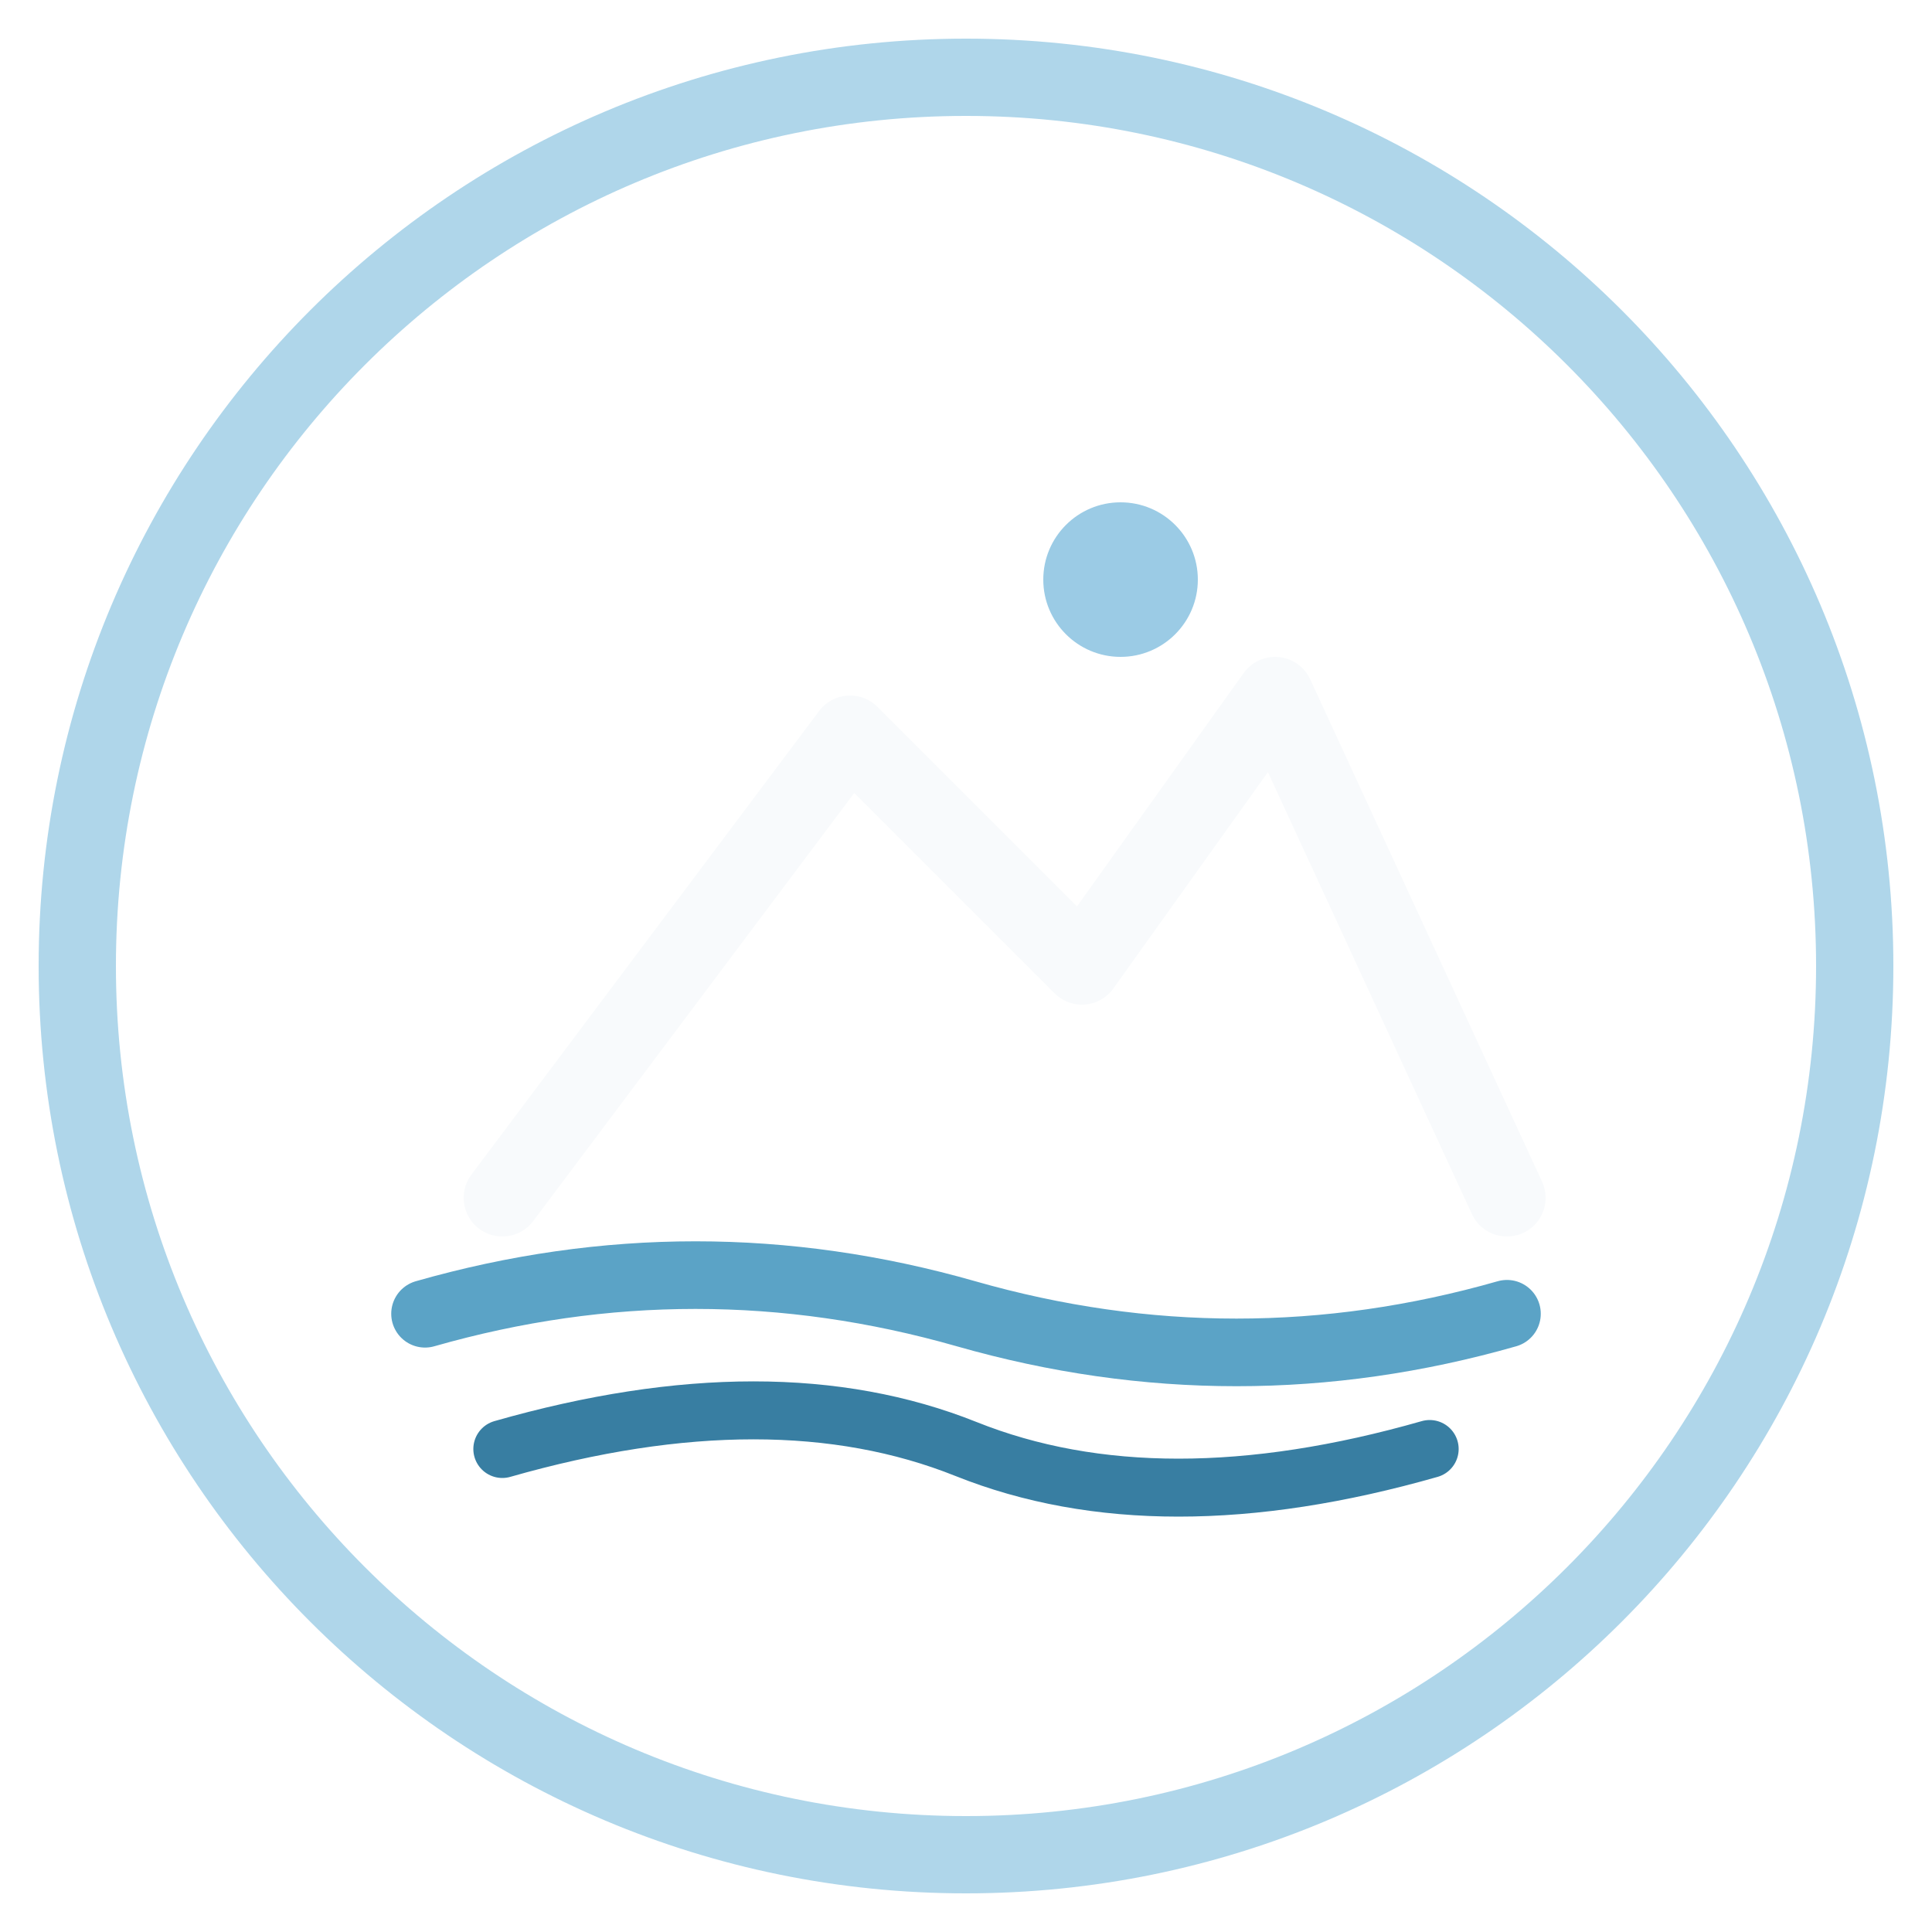
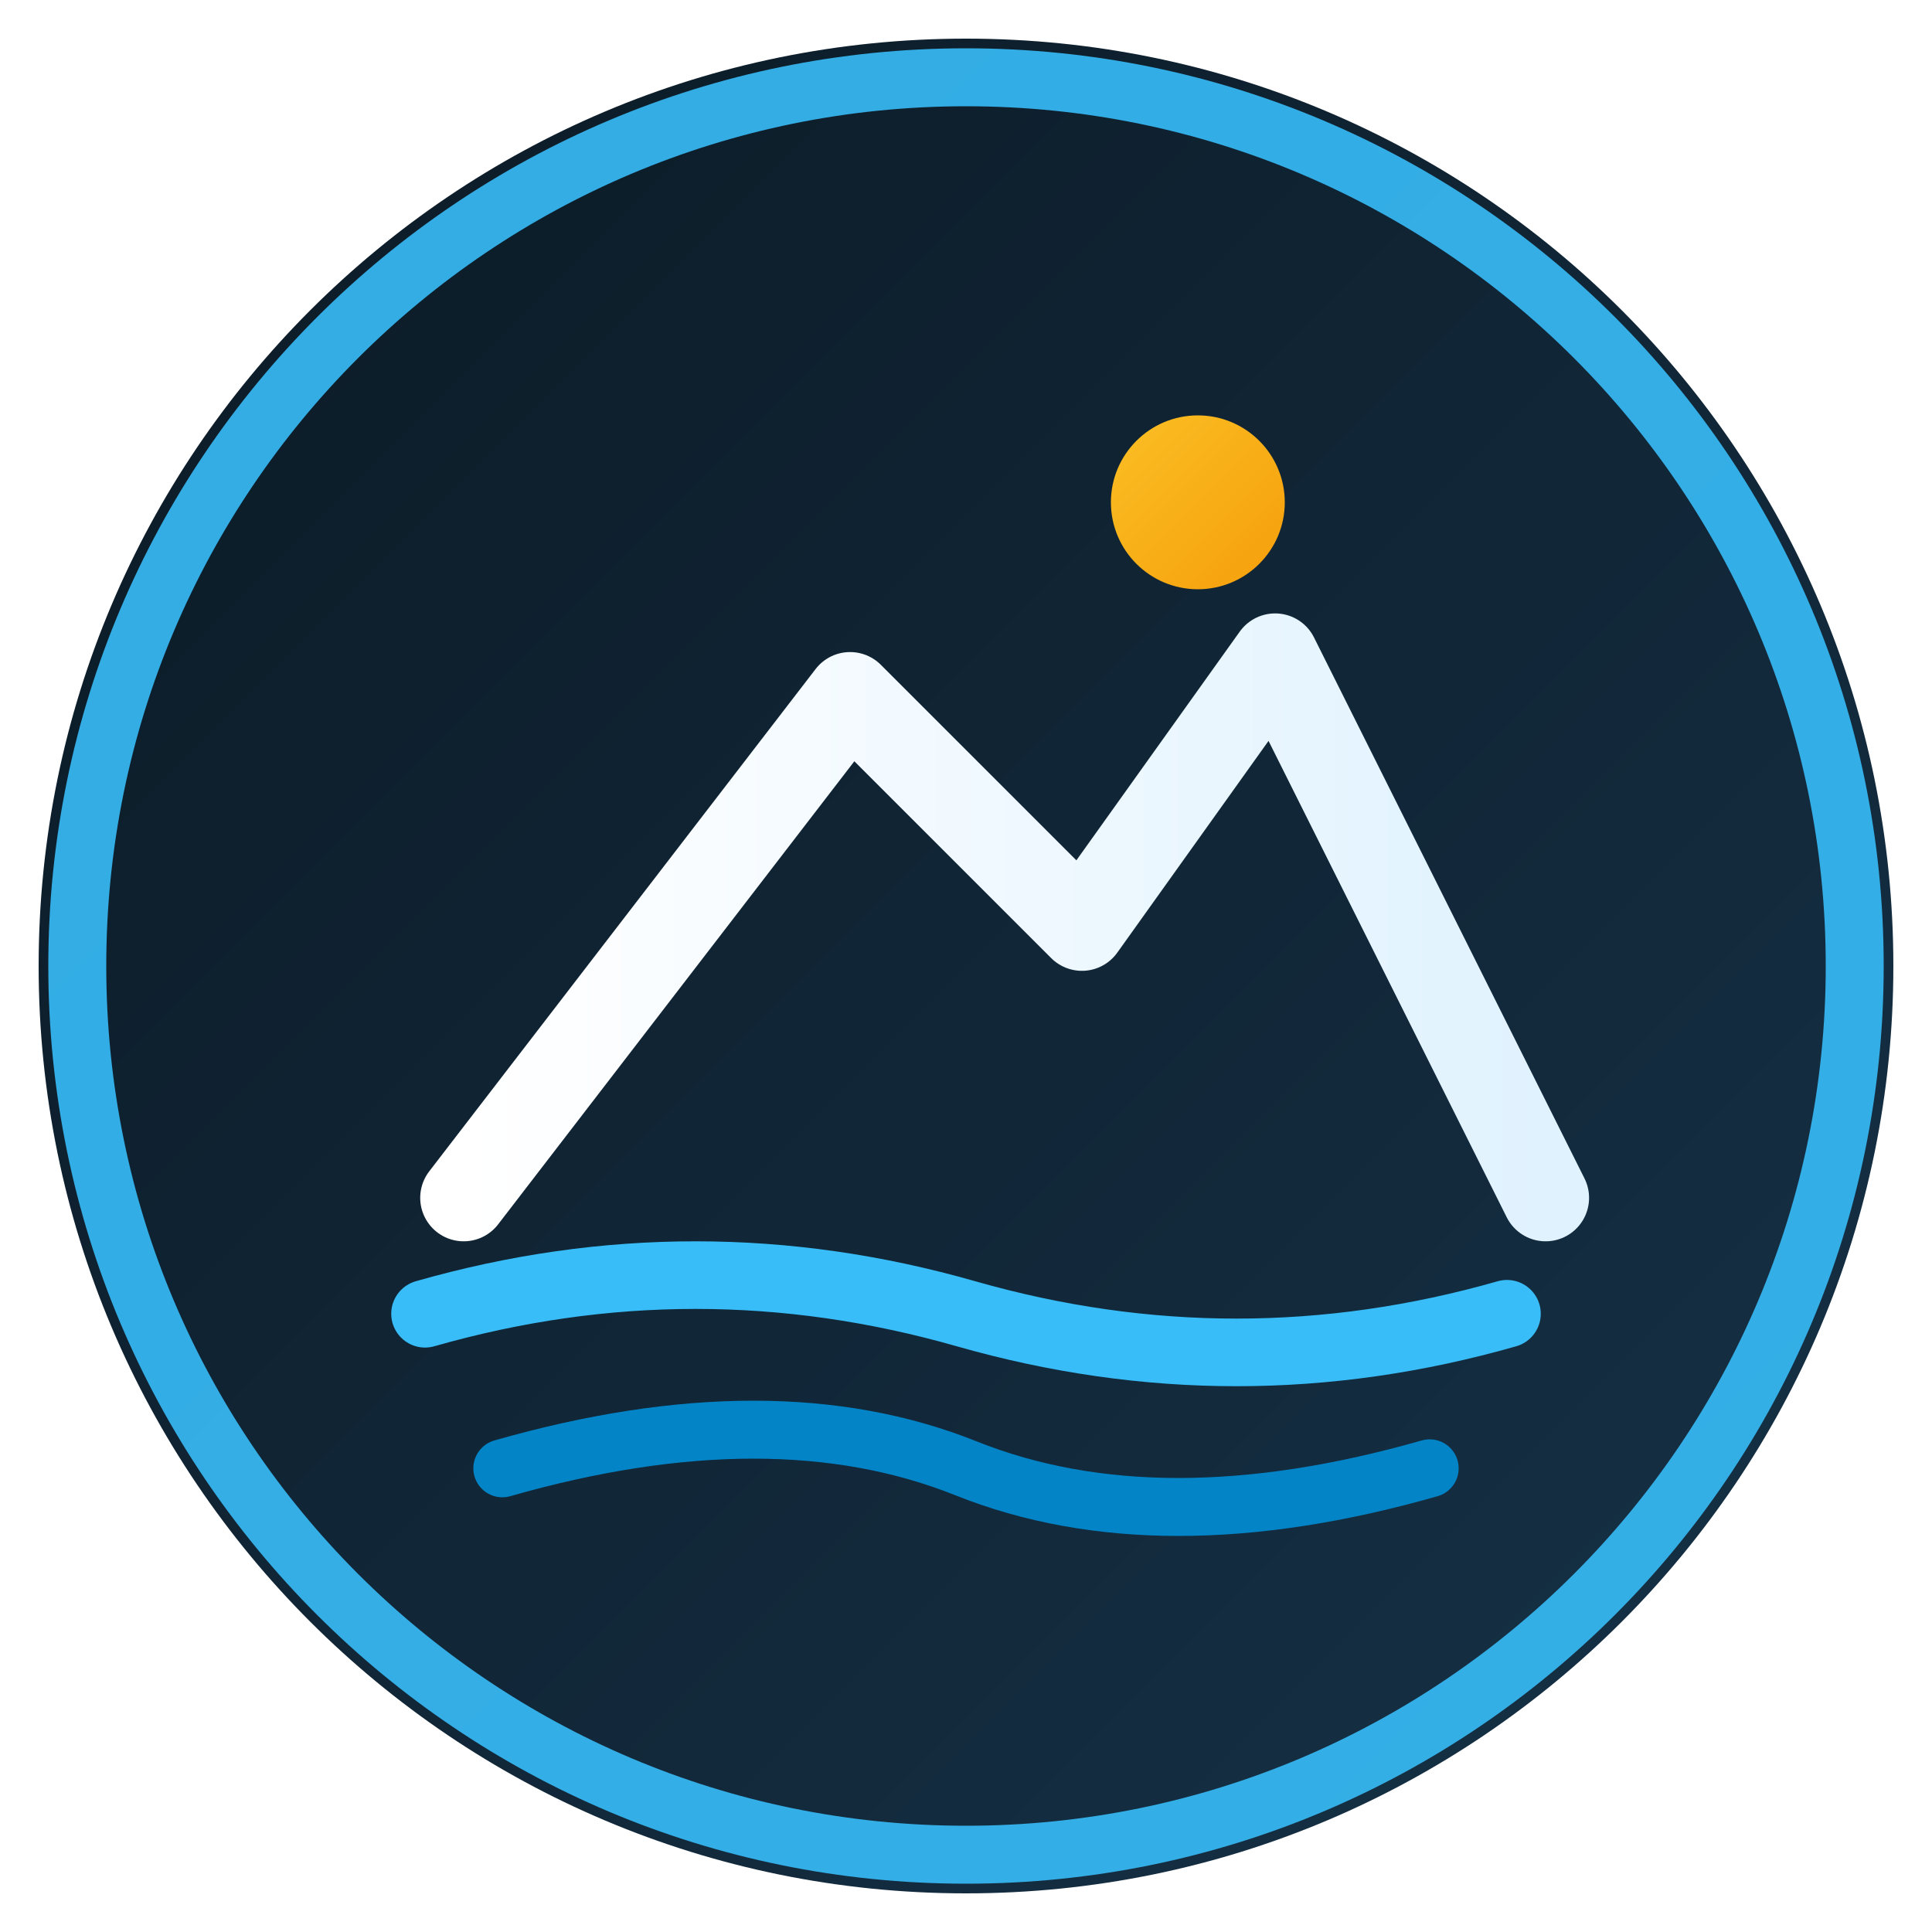
<svg xmlns="http://www.w3.org/2000/svg" viewBox="0 0 100 100" width="100" height="100">
-   <circle cx="50" cy="50" r="46" fill="none" stroke="#9bcbe5" stroke-width="4" stroke-opacity="0.8" />
-   <path d="M26 62 L44 38 L56 50 L66 36 L78 62" fill="none" stroke="#f8fafc" stroke-width="4" stroke-linecap="round" stroke-linejoin="round" />
-   <circle cx="58" cy="30" r="4" fill="#9bcbe5" />
-   <path d="M22 68 Q36 64 50 68 T78 68" fill="none" stroke="#5ba3c6" stroke-width="3.5" stroke-linecap="round" />
-   <path d="M26 75 Q40 71 50 75 T74 75" fill="none" stroke="#387ea2" stroke-width="3" stroke-linecap="round" />
+   <defs>
+     <linearGradient id="otBgGrad" x1="0%" y1="0%" x2="100%" y2="100%">
+       <stop offset="0%" stop-color="#0b1924" />
+       <stop offset="100%" stop-color="#163248" />
+     </linearGradient>
+     <linearGradient id="otPeakGrad" x1="0%" y1="0%" x2="100%" y2="0%">
+       <stop offset="0%" stop-color="#ffffff" />
+       <stop offset="100%" stop-color="#e0f2fe" />
+     </linearGradient>
+     <linearGradient id="otSunGrad" x1="0%" y1="0%" x2="100%" y2="100%">
+       <stop offset="0%" stop-color="#fbbf24" />
+       <stop offset="100%" stop-color="#f59e0b" />
+     </linearGradient>
+   </defs>
+   <circle cx="50" cy="50" r="48" fill="url(#otBgGrad)" />
+   <circle cx="50" cy="50" r="46" fill="none" stroke="#38bdf8" stroke-width="3" stroke-opacity="0.9" />
+   <path d="M24 62 L44 36 L56 48 L66 34 L80 62" fill="none" stroke="url(#otPeakGrad)" stroke-width="4.5" stroke-linecap="round" stroke-linejoin="round" />
+   <circle cx="62" cy="26" r="4.5" fill="url(#otSunGrad)" />
+   <path d="M22 68 Q36 64 50 68 T78 68" fill="none" stroke="#38bdf8" stroke-width="3.5" stroke-linecap="round" />
+   <path d="M26 76 Q40 72 50 76 T74 76" fill="none" stroke="#0284c7" stroke-width="3" stroke-linecap="round" />
</svg>
